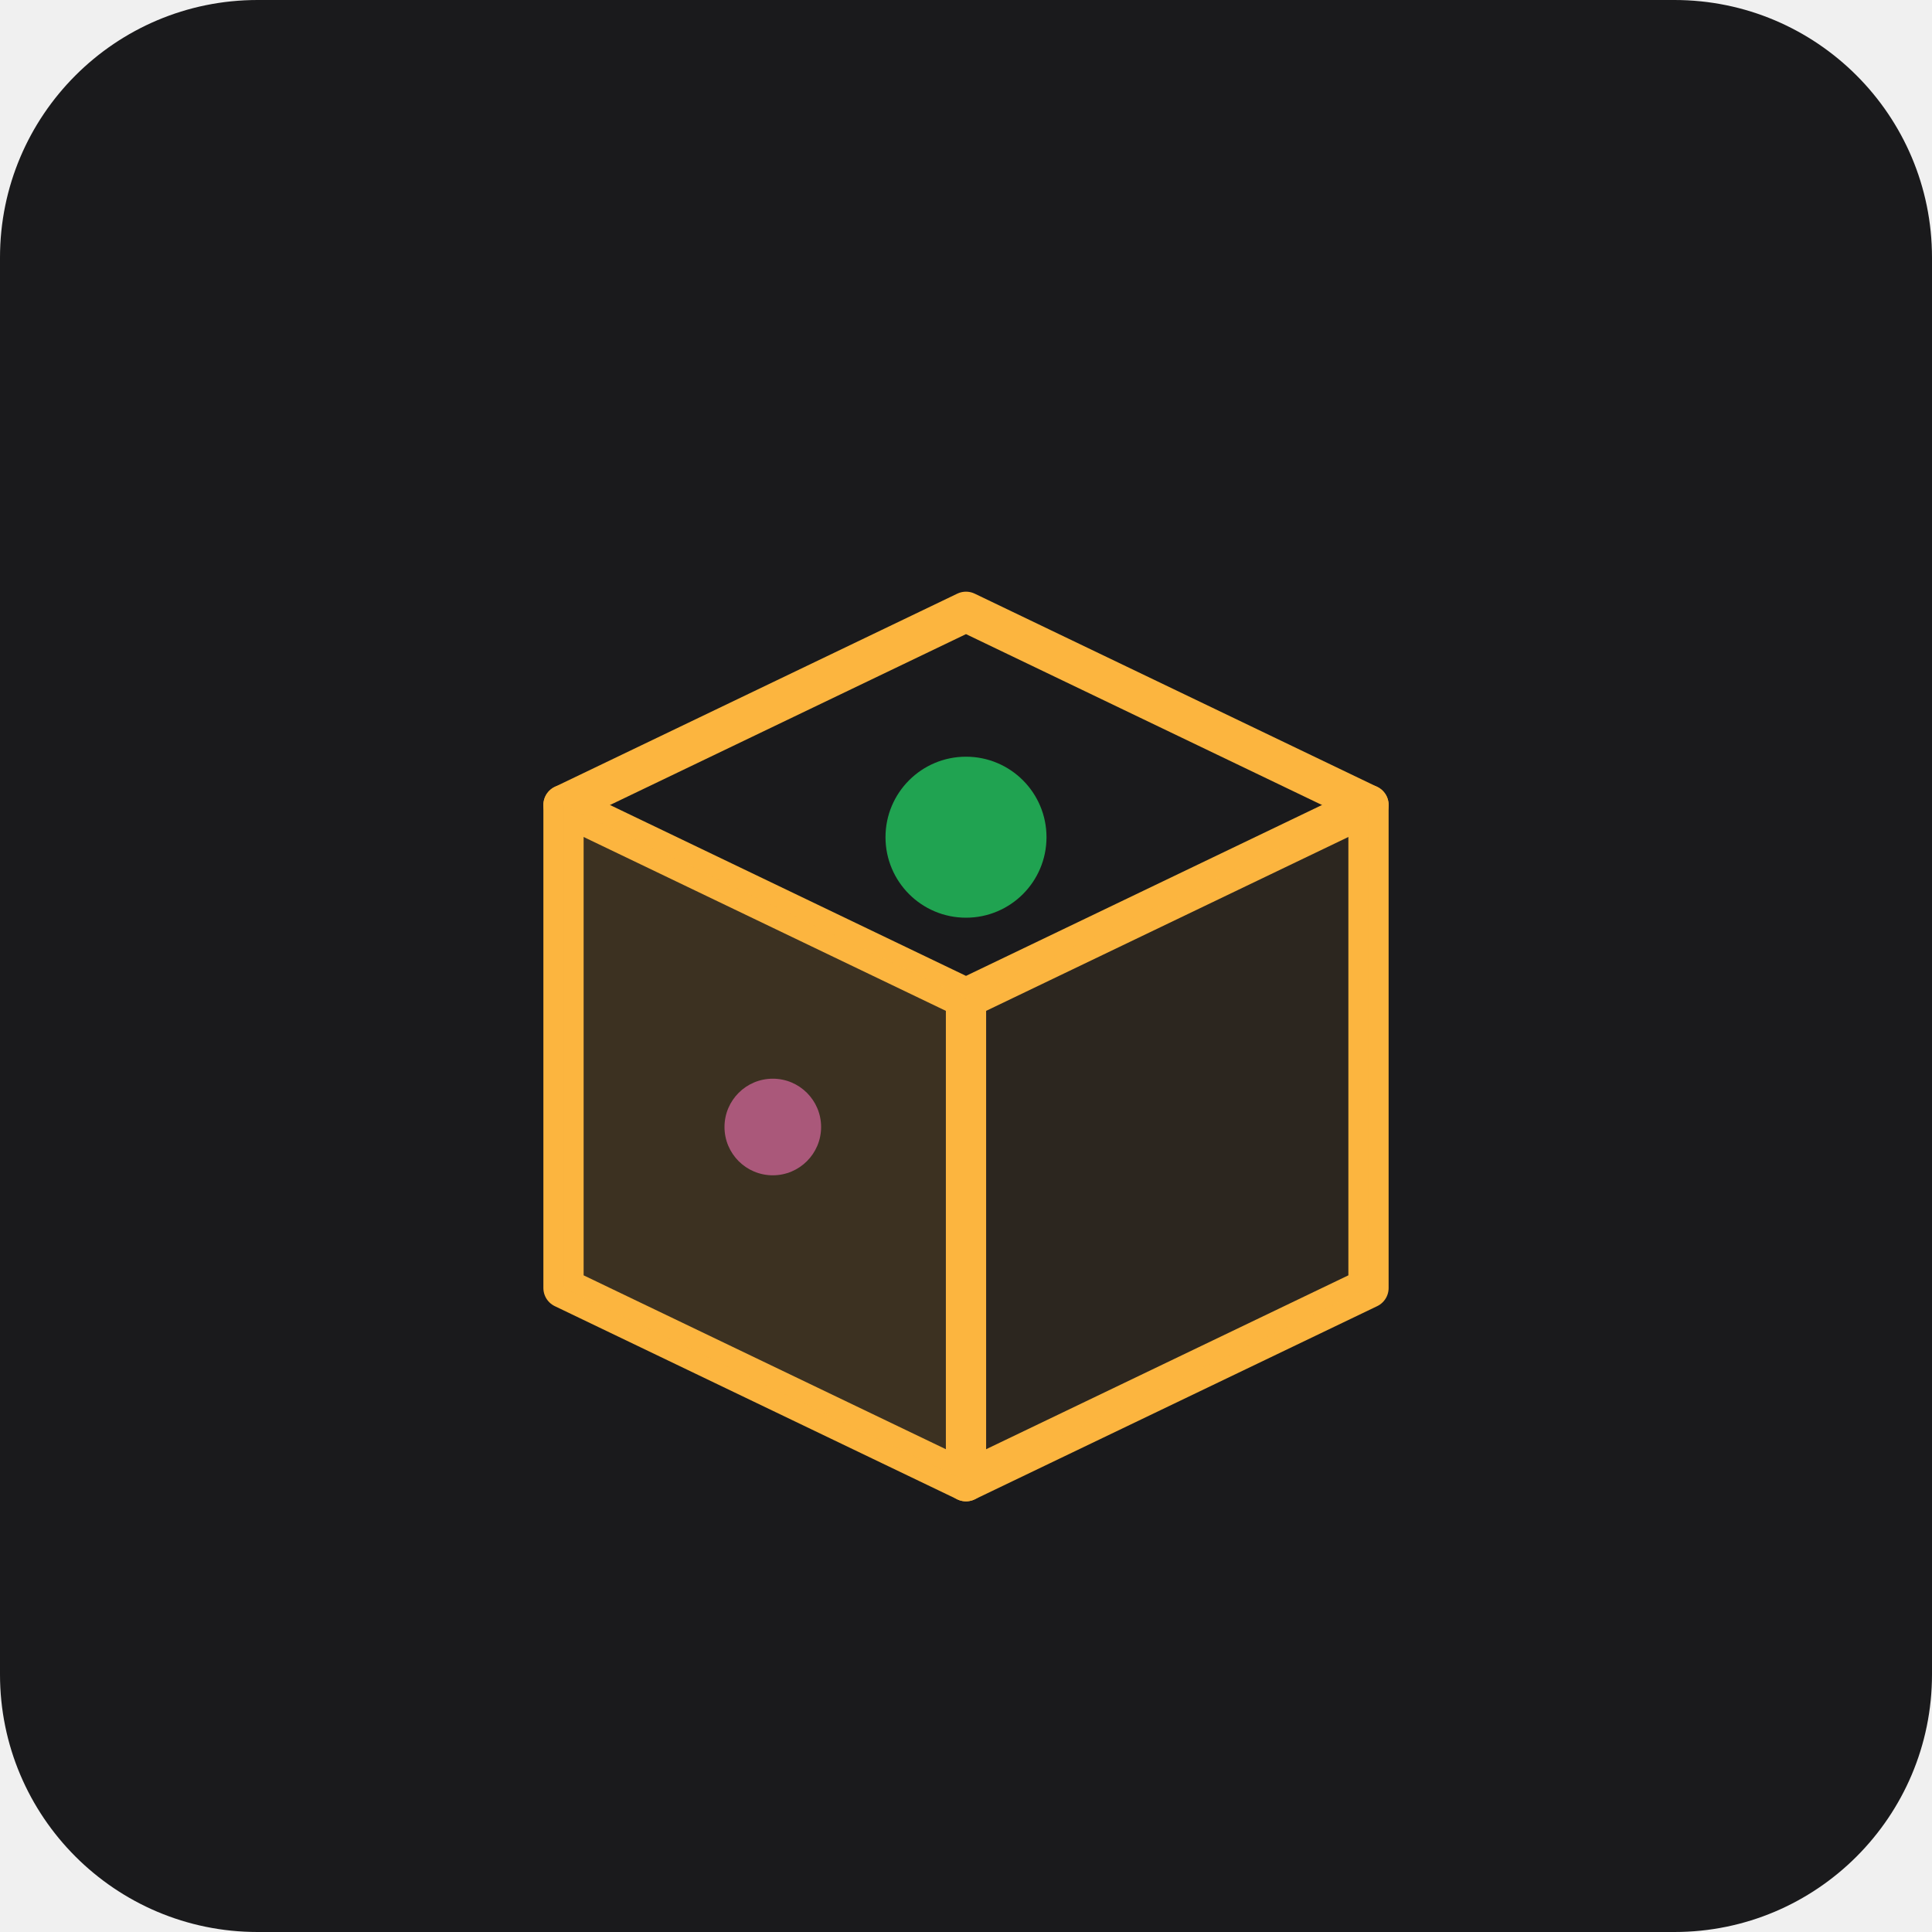
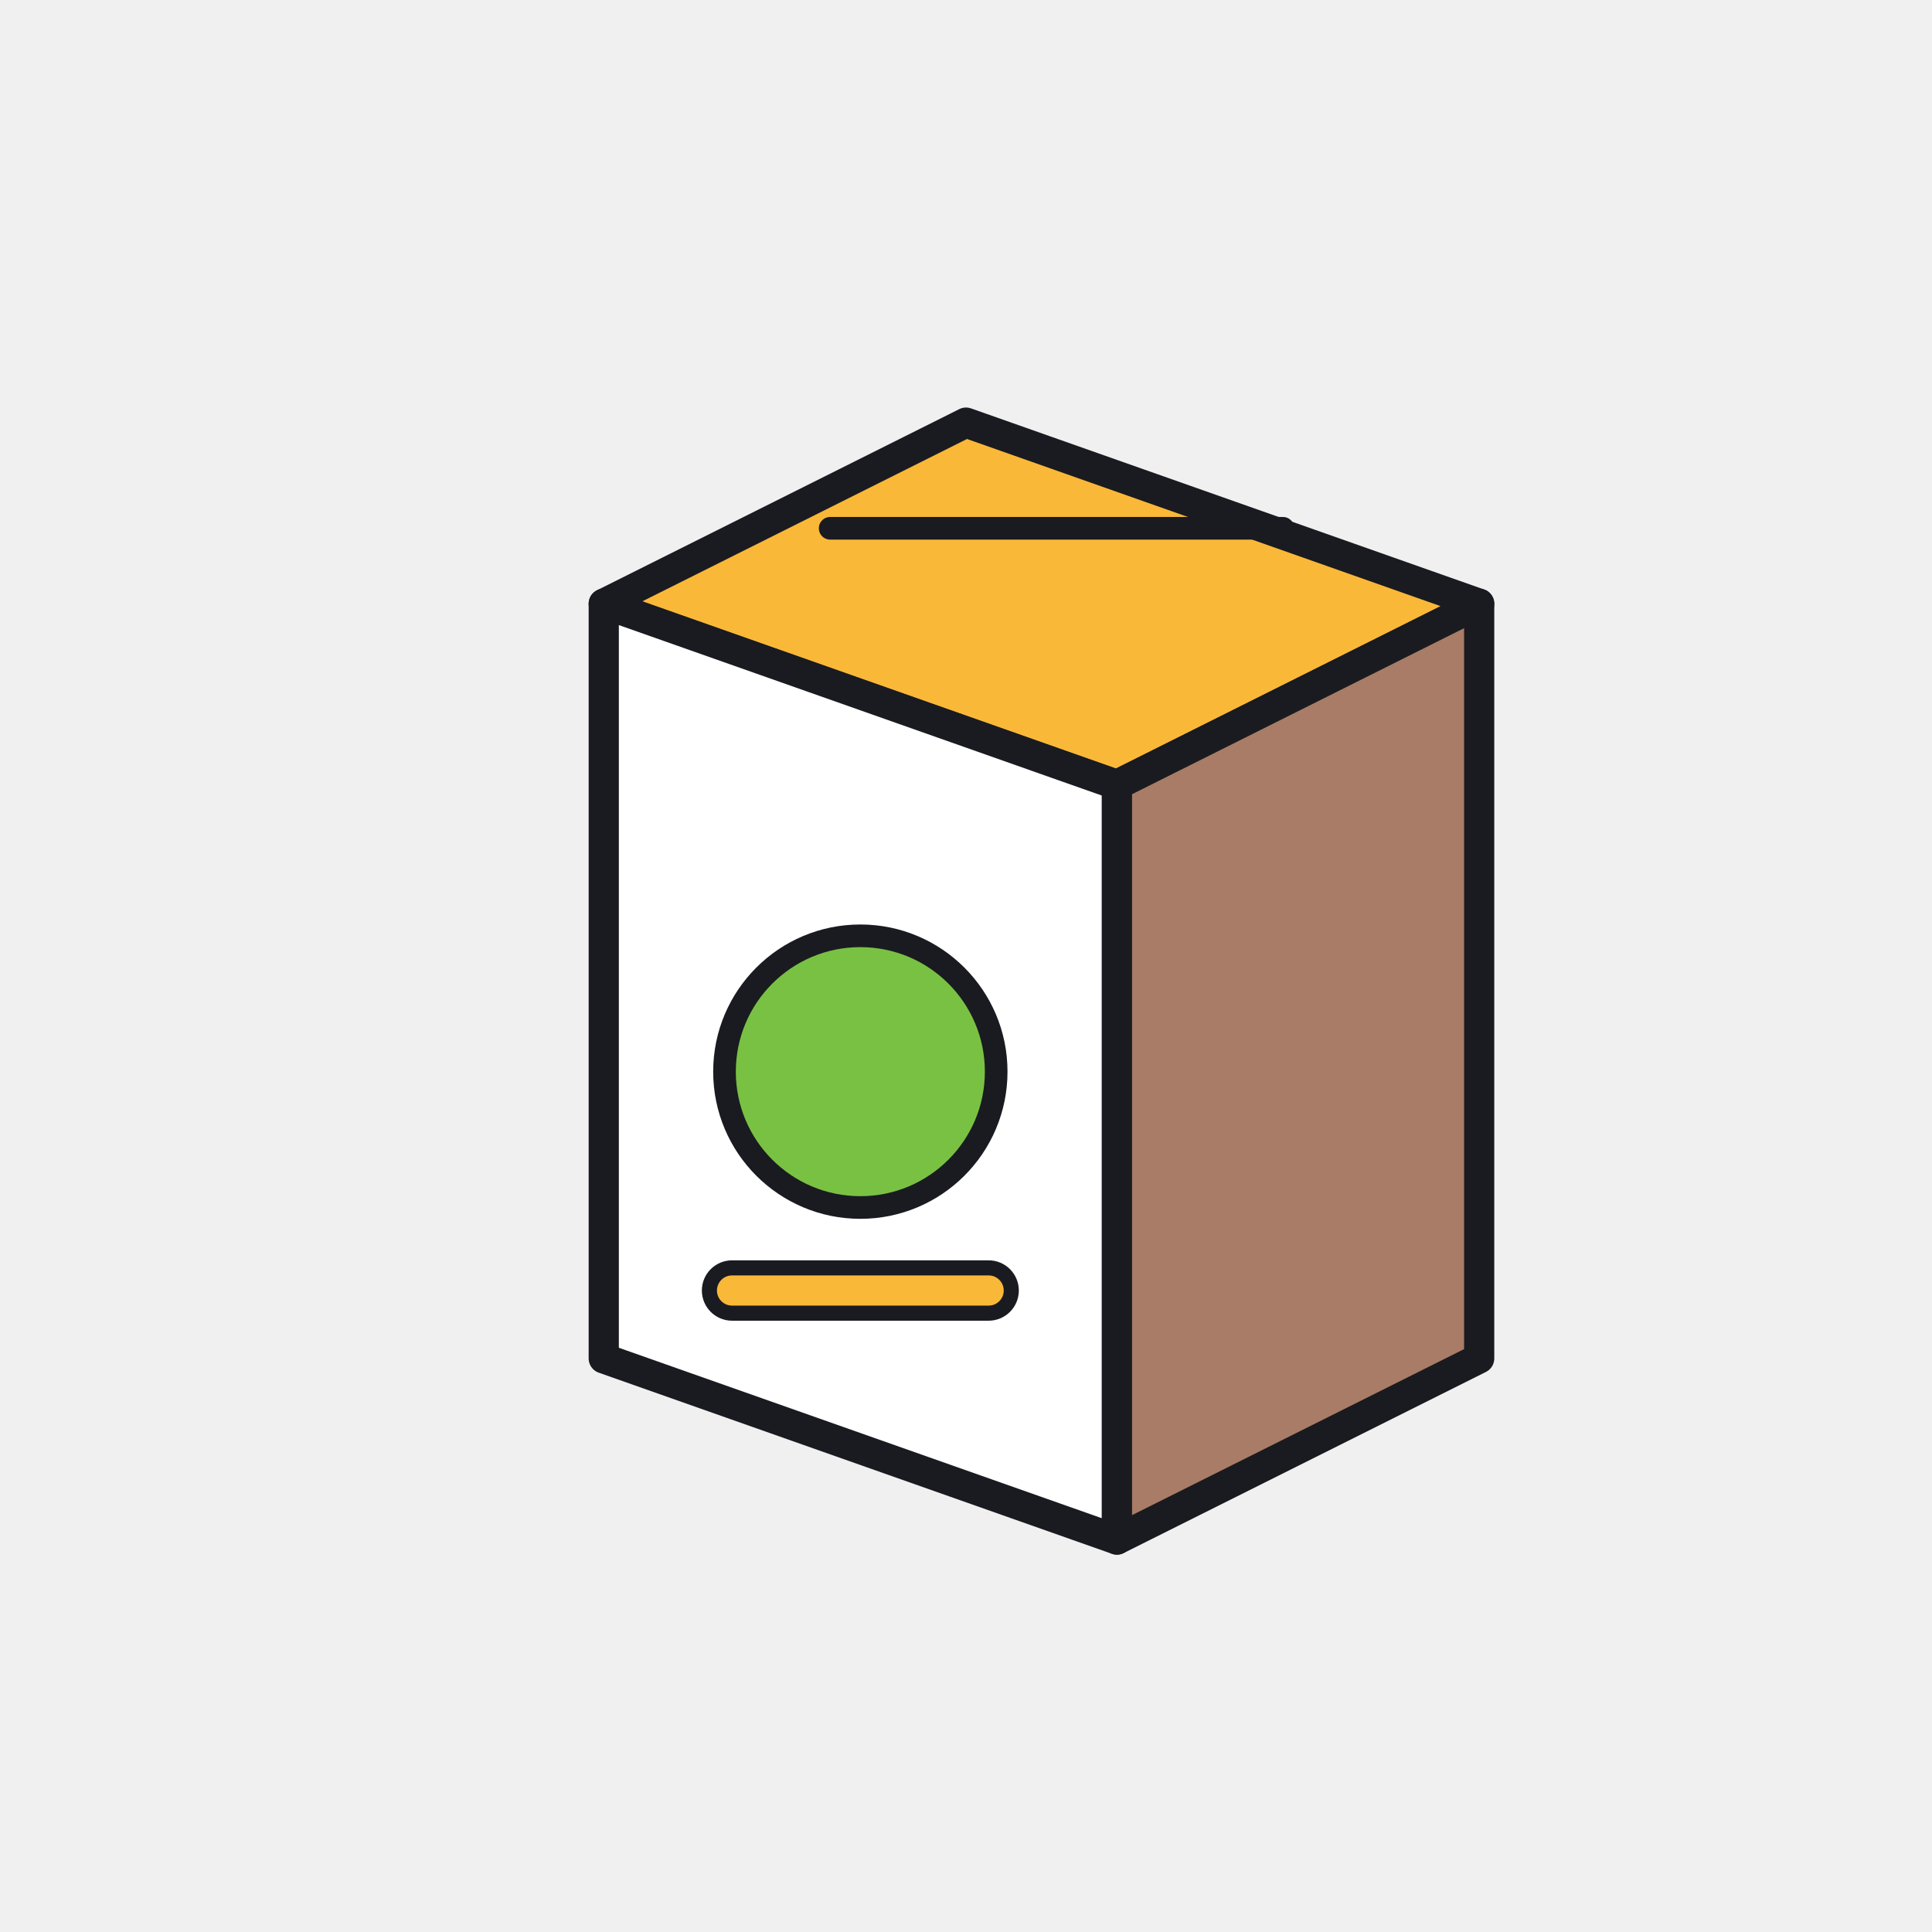
- <svg xmlns="http://www.w3.org/2000/svg" viewBox="0 0 120 120">
-   <rect width="120" height="120" rx="16" fill="#1a1a1c" />
-   <path d="M35 50 L60 38 L85 50 L85 80 L60 92 L35 80 Z" fill="none" stroke="#FCB53F" stroke-width="2.5" stroke-linecap="round" stroke-linejoin="round" />
-   <path d="M35 50 L60 62 L85 50" fill="none" stroke="#FCB53F" stroke-width="2.5" stroke-linecap="round" stroke-linejoin="round" />
-   <line x1="60" y1="62" x2="60" y2="92" stroke="#FCB53F" stroke-width="2.5" stroke-linecap="round" />
-   <path d="M35 50 L60 62 L60 92 L35 80 Z" fill="#FCB53F" opacity="0.15" />
-   <path d="M60 62 L85 50 L85 80 L60 92 Z" fill="#FCB53F" opacity="0.08" />
-   <circle cx="60" cy="52" r="5" fill="#22c55e" opacity="0.8" />
-   <circle cx="48" cy="70" r="3" fill="#f472b6" opacity="0.6" />
+ <svg xmlns="http://www.w3.org/2000/svg" viewBox="0 0 512 512" stroke-linecap="round" stroke-linejoin="round">
+   <path d="M160 160 L256 112 L392 160 L296 208 Z" fill="#FAB839" stroke="#1A1B20" stroke-width="8" />
+   <path d="M160 160 L160 360 L296 408 L296 208 Z" fill="#FFFFFF" stroke="#1A1B20" stroke-width="8" />
+   <path d="M296 208 L296 408 L392 360 L392 160 Z" fill="#A87C66" stroke="#1A1B20" stroke-width="8" />
+   <circle cx="228" cy="284" r="36" fill="#79C143" stroke="#1A1B20" stroke-width="6" />
+   <rect x="188" y="336" width="80" height="12" rx="6" fill="#FAB839" stroke="#1A1B20" stroke-width="4" />
+   <line x1="220" y1="140" x2="340" y2="140" stroke="#1A1B20" stroke-width="6" />
</svg>
